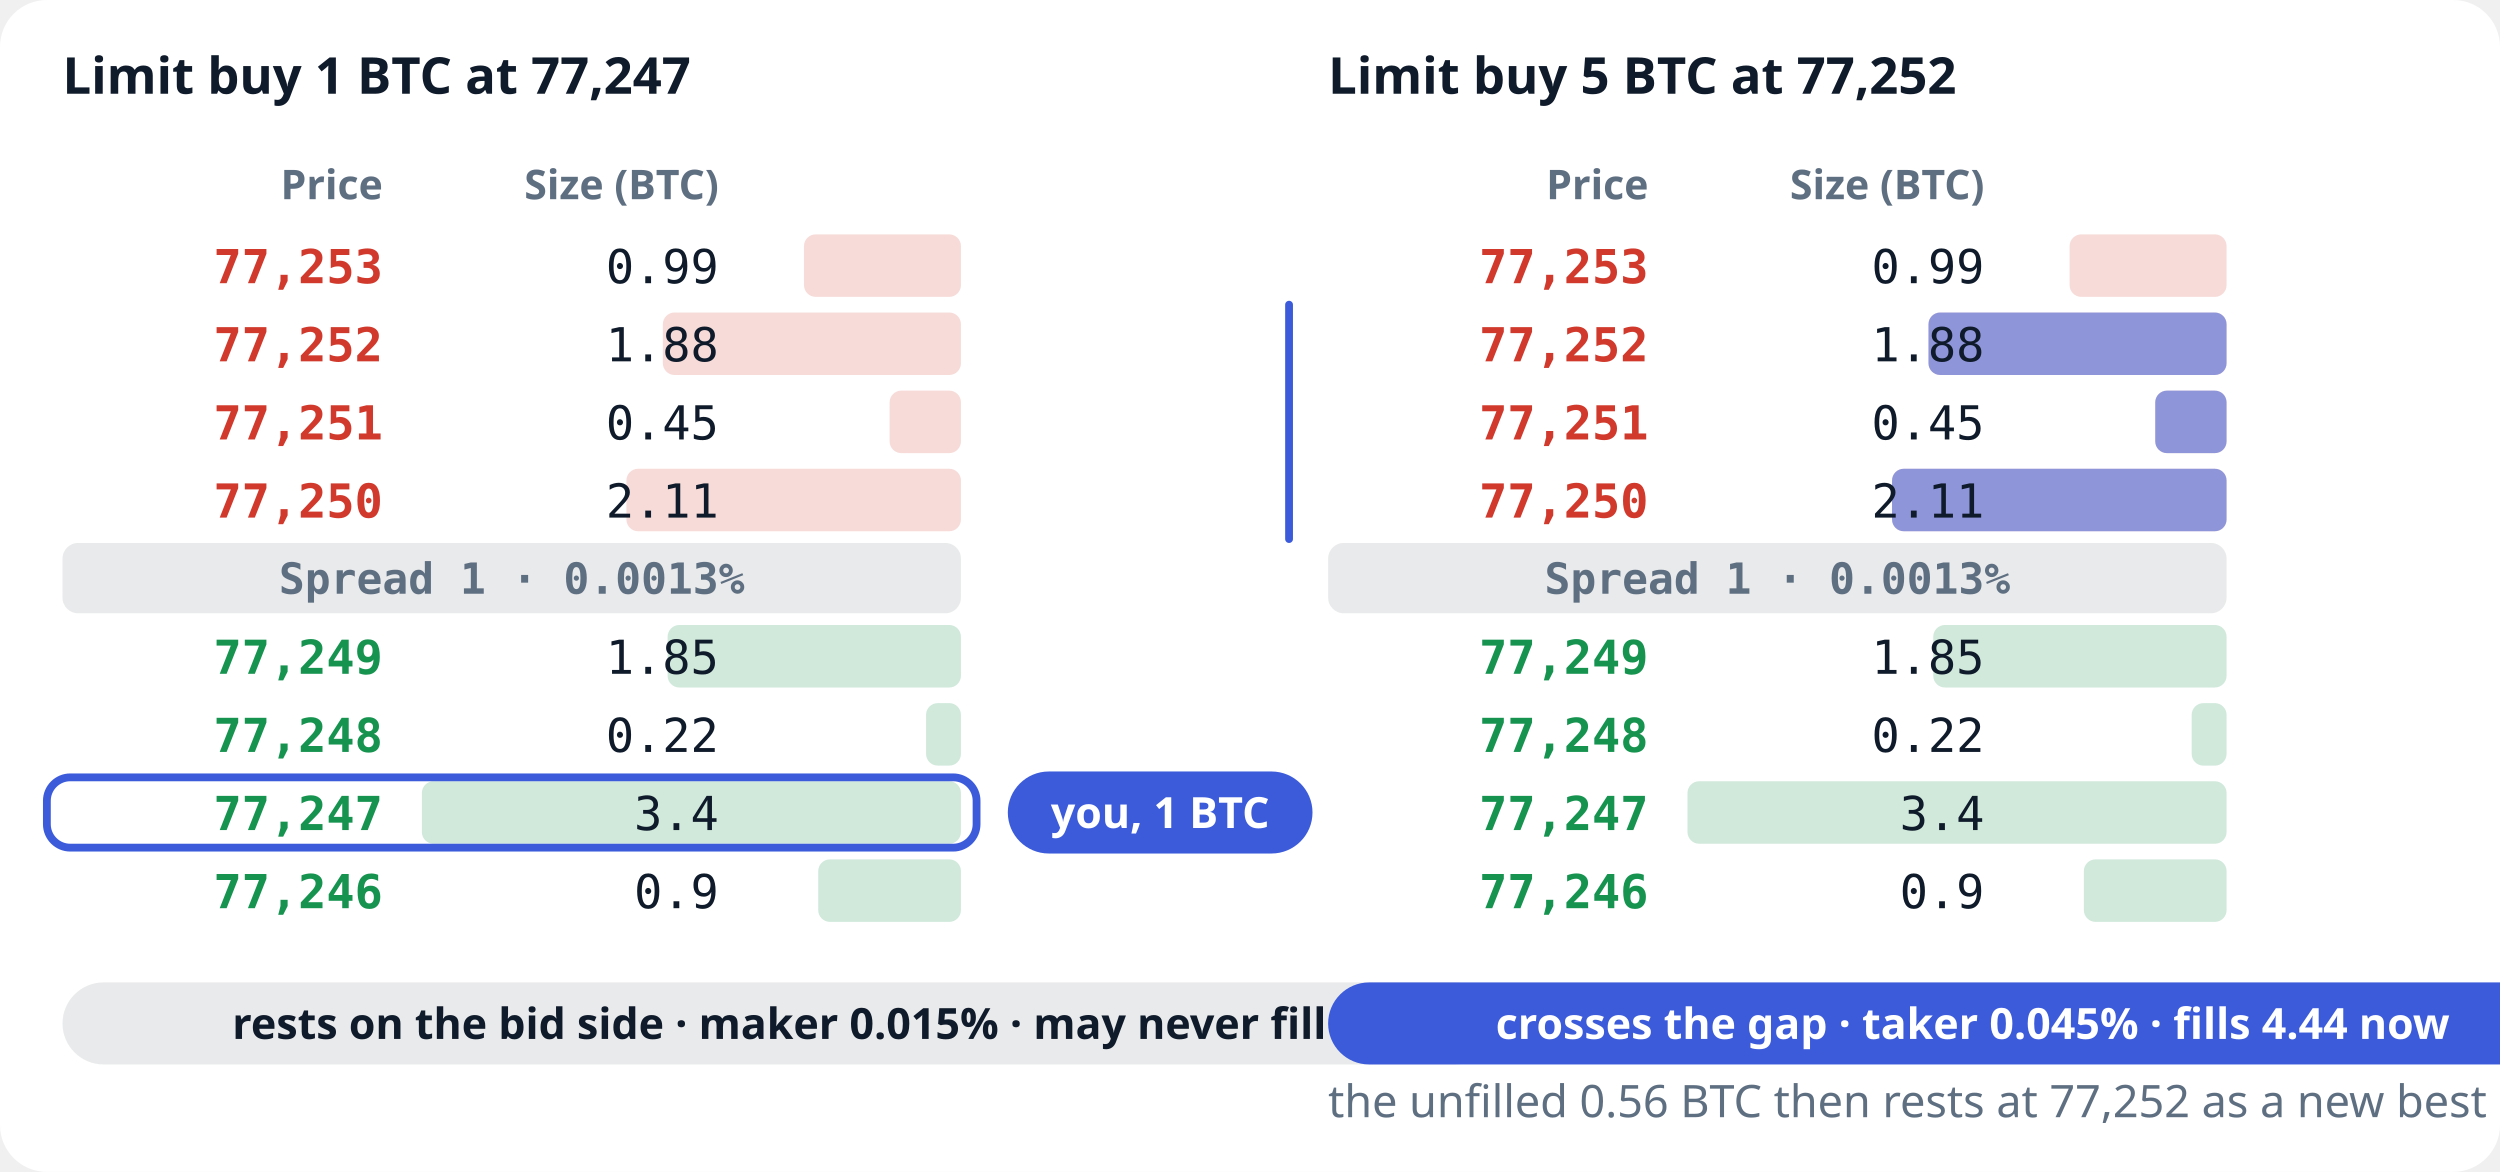
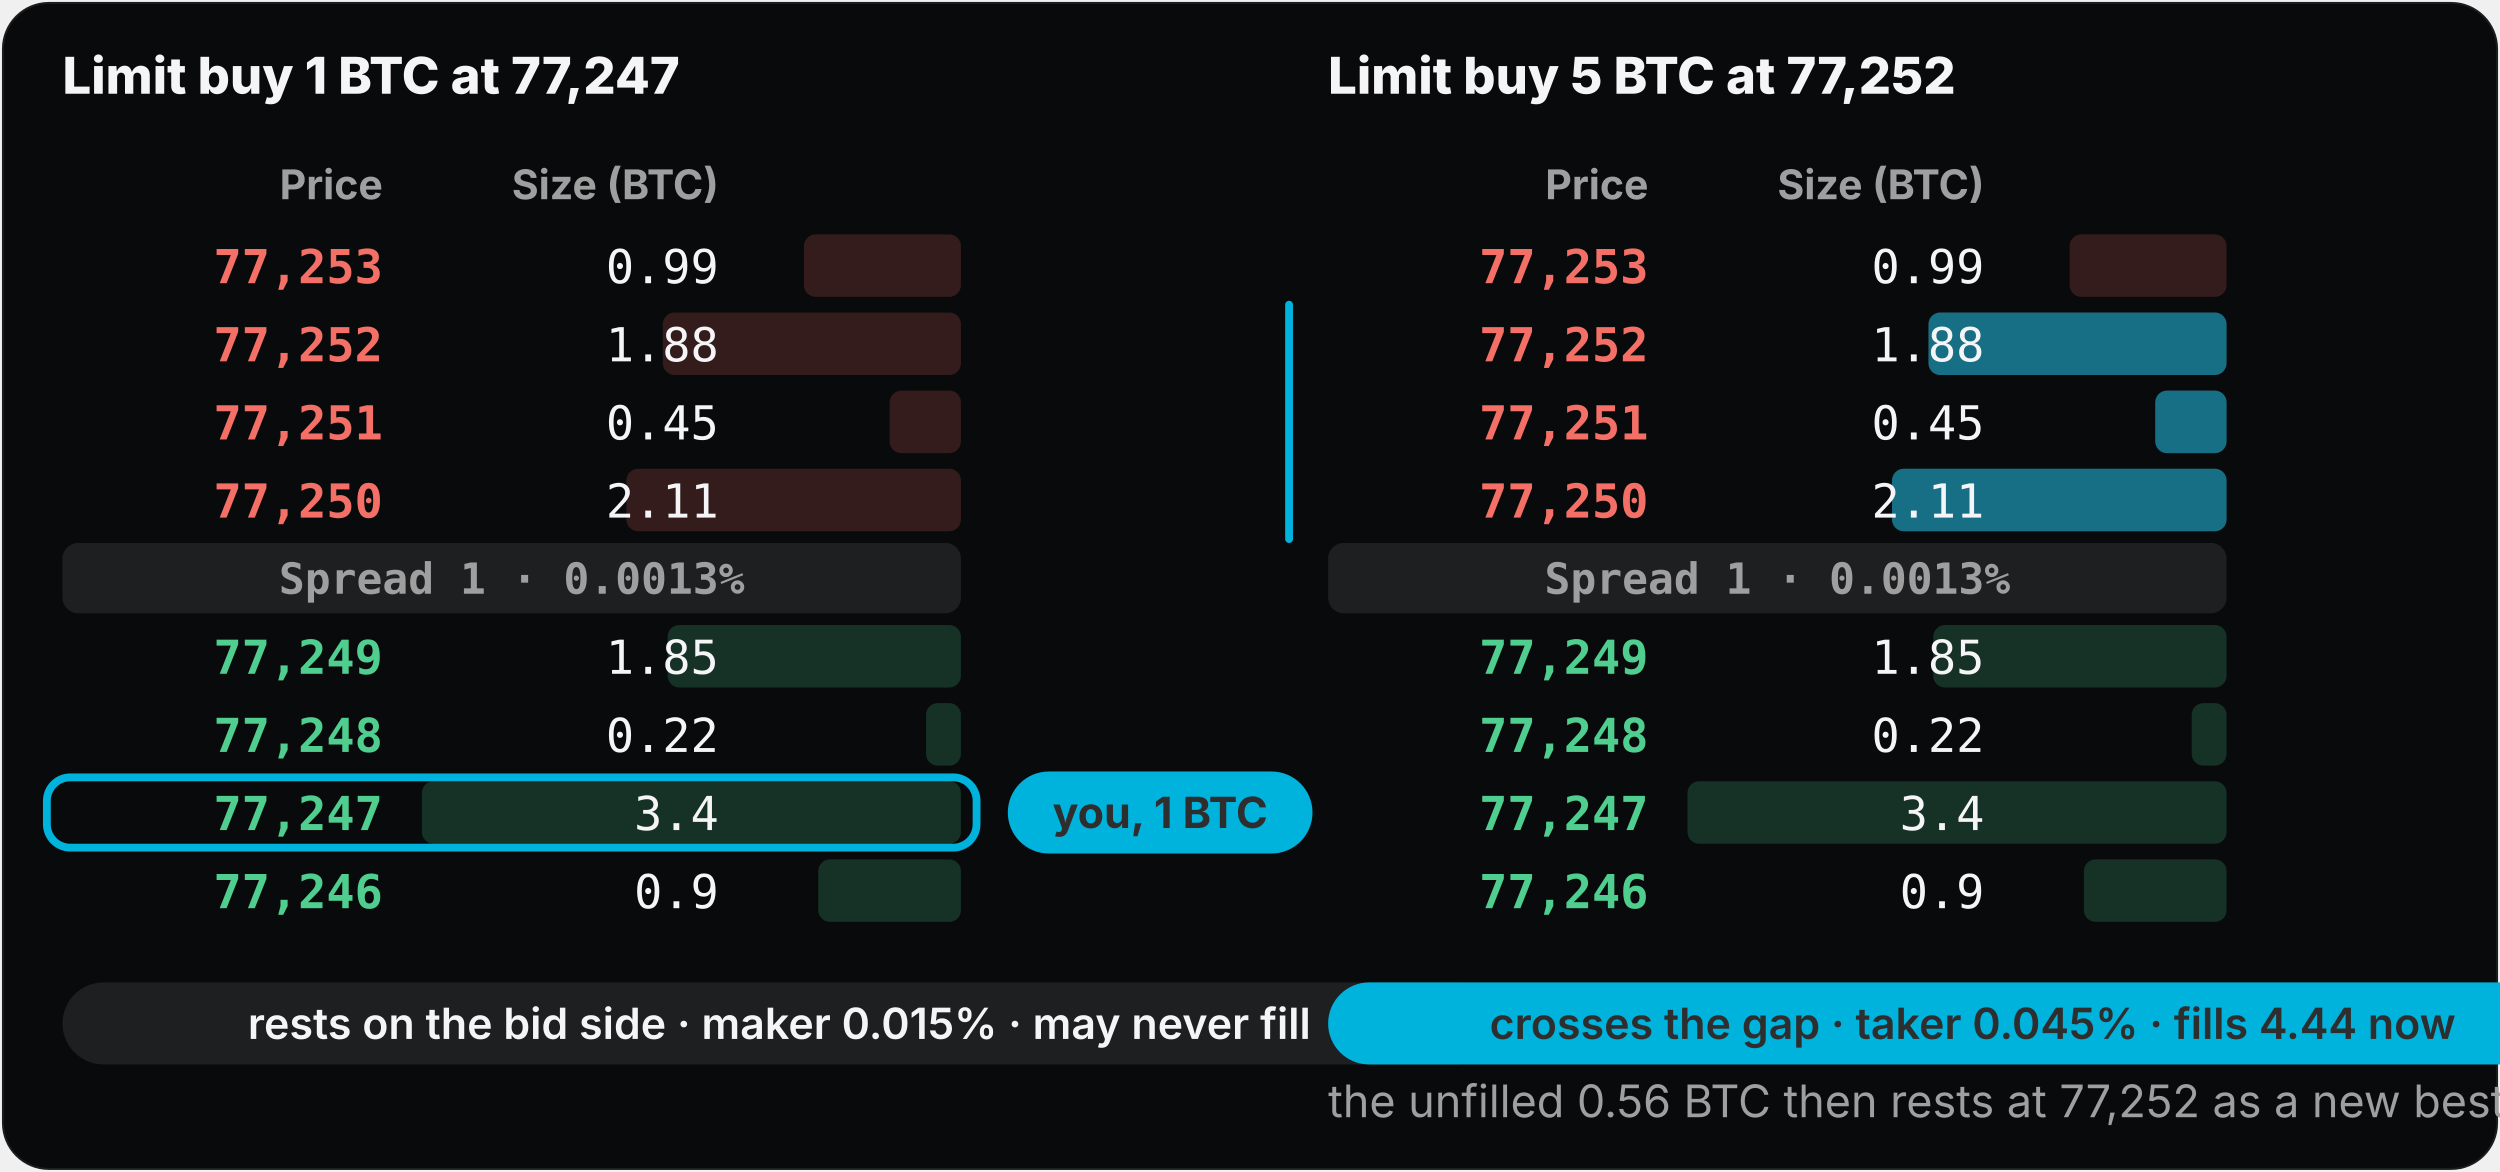
- <svg xmlns="http://www.w3.org/2000/svg" viewBox="0 0 640 300" role="img" aria-label="Two placements of the same limit buy: at 77,247 it rests among the bids as a maker; at 77,252 it crosses the spread and fills against three ask levels as a taker" style="font-family:Manrope, 'Segoe UI', system-ui, -apple-system, sans-serif;font-size:13px" data-w="640">
-   <rect x="0" y="0" width="640" height="300" rx="12" style="fill:#ffffff" />
+ <svg xmlns="http://www.w3.org/2000/svg" viewBox="0 0 640 300" role="img" aria-label="Two placements of the same limit buy: at 77,247 it rests among the bids as a maker; at 77,252 it crosses the spread and fills against three ask levels as a taker" style="font-family:Inter, 'Segoe UI', system-ui, -apple-system, sans-serif;font-size:13px" data-w="640">
+   <rect x="0.5" y="0.5" width="639" height="299" rx="12" style="fill:#090a0b;stroke:rgba(255,255,255,.08);stroke-width:1" />
  <defs>
    <marker id="fg5-ink" viewBox="0 0 10 10" refX="9" refY="5" markerWidth="7" markerHeight="7" orient="auto-start-reverse">
-       <path d="M0 0.5 L10 5 L0 9.5 z" style="fill:#0f1a2a" />
+       <path d="M0 0.5 L10 5 L0 9.5 z" style="fill:#f5f5f7" />
    </marker>
    <marker id="fg5-muted" viewBox="0 0 10 10" refX="9" refY="5" markerWidth="7" markerHeight="7" orient="auto-start-reverse">
-       <path d="M0 0.5 L10 5 L0 9.5 z" style="fill:#5f6f82" />
+       <path d="M0 0.5 L10 5 L0 9.5 z" style="fill:#9f9fa0" />
    </marker>
    <marker id="fg5-bid" viewBox="0 0 10 10" refX="9" refY="5" markerWidth="7" markerHeight="7" orient="auto-start-reverse">
-       <path d="M0 0.5 L10 5 L0 9.5 z" style="fill:#15934f" />
+       <path d="M0 0.5 L10 5 L0 9.5 z" style="fill:#4fce8f" />
    </marker>
    <marker id="fg5-ask" viewBox="0 0 10 10" refX="9" refY="5" markerWidth="7" markerHeight="7" orient="auto-start-reverse">
-       <path d="M0 0.5 L10 5 L0 9.5 z" style="fill:#d0392b" />
+       <path d="M0 0.5 L10 5 L0 9.5 z" style="fill:#f47067" />
    </marker>
    <marker id="fg5-you" viewBox="0 0 10 10" refX="9" refY="5" markerWidth="7" markerHeight="7" orient="auto-start-reverse">
-       <path d="M0 0.5 L10 5 L0 9.5 z" style="fill:#3b5bdb" />
+       <path d="M0 0.5 L10 5 L0 9.5 z" style="fill:#00b3dd" />
    </marker>
    <marker id="fg5-oracle" viewBox="0 0 10 10" refX="9" refY="5" markerWidth="7" markerHeight="7" orient="auto-start-reverse">
-       <path d="M0 0.5 L10 5 L0 9.5 z" style="fill:#c07a0c" />
+       <path d="M0 0.5 L10 5 L0 9.5 z" style="fill:#e3a63d" />
    </marker>
    <marker id="fg5-mint" viewBox="0 0 10 10" refX="9" refY="5" markerWidth="7" markerHeight="7" orient="auto-start-reverse">
-       <path d="M0 0.5 L10 5 L0 9.5 z" style="fill:#0e9a86" />
+       <path d="M0 0.5 L10 5 L0 9.5 z" style="fill:#ffffff" />
    </marker>
  </defs>
-   <text x="98" y="51" text-anchor="end" style="fill:#5f6f82;font-size:10.5px;font-weight:700">Price</text>
-   <text x="184" y="51" text-anchor="end" style="fill:#5f6f82;font-size:10.5px;font-weight:700">Size (BTC)</text>
-   <rect x="205.82" y="60" width="40.18" height="16" rx="3" style="fill:rgba(208,57,43,.18)" />
-   <text x="98" y="72.5" text-anchor="end" style="fill:#d0392b;font-family:'JetBrains Mono', Consolas, Menlo, monospace;font-size:12px;font-weight:600">77,253</text>
-   <text x="184" y="72.5" text-anchor="end" style="fill:#0f1a2a;font-family:'JetBrains Mono', Consolas, Menlo, monospace;font-size:12px">0.99</text>
-   <rect x="169.69" y="80" width="76.31" height="16" rx="3" style="fill:rgba(208,57,43,.18)" />
-   <text x="98" y="92.5" text-anchor="end" style="fill:#d0392b;font-family:'JetBrains Mono', Consolas, Menlo, monospace;font-size:12px;font-weight:600">77,252</text>
-   <text x="184" y="92.5" text-anchor="end" style="fill:#0f1a2a;font-family:'JetBrains Mono', Consolas, Menlo, monospace;font-size:12px">1.88</text>
-   <rect x="227.74" y="100" width="18.26" height="16" rx="3" style="fill:rgba(208,57,43,.18)" />
-   <text x="98" y="112.5" text-anchor="end" style="fill:#d0392b;font-family:'JetBrains Mono', Consolas, Menlo, monospace;font-size:12px;font-weight:600">77,251</text>
-   <text x="184" y="112.5" text-anchor="end" style="fill:#0f1a2a;font-family:'JetBrains Mono', Consolas, Menlo, monospace;font-size:12px">0.45</text>
-   <rect x="160.36" y="120" width="85.64" height="16" rx="3" style="fill:rgba(208,57,43,.18)" />
-   <text x="98" y="132.5" text-anchor="end" style="fill:#d0392b;font-family:'JetBrains Mono', Consolas, Menlo, monospace;font-size:12px;font-weight:600">77,250</text>
-   <text x="184" y="132.5" text-anchor="end" style="fill:#0f1a2a;font-family:'JetBrains Mono', Consolas, Menlo, monospace;font-size:12px">2.11</text>
-   <rect x="16" y="139" width="230" height="18" rx="4" style="fill:rgba(15,26,42,.09)" />
-   <text x="131" y="152" text-anchor="middle" style="fill:#5f6f82;font-family:'JetBrains Mono', Consolas, Menlo, monospace;font-size:11px;font-weight:600">Spread 1  ·  0.0013%</text>
-   <rect x="170.91" y="160" width="75.09" height="16" rx="3" style="fill:rgba(21,147,79,.20)" />
-   <text x="98" y="172.5" text-anchor="end" style="fill:#15934f;font-family:'JetBrains Mono', Consolas, Menlo, monospace;font-size:12px;font-weight:600">77,249</text>
-   <text x="184" y="172.5" text-anchor="end" style="fill:#0f1a2a;font-family:'JetBrains Mono', Consolas, Menlo, monospace;font-size:12px">1.85</text>
-   <rect x="237.07" y="180" width="8.93" height="16" rx="3" style="fill:rgba(21,147,79,.20)" />
-   <text x="98" y="192.5" text-anchor="end" style="fill:#15934f;font-family:'JetBrains Mono', Consolas, Menlo, monospace;font-size:12px;font-weight:600">77,248</text>
-   <text x="184" y="192.5" text-anchor="end" style="fill:#0f1a2a;font-family:'JetBrains Mono', Consolas, Menlo, monospace;font-size:12px">0.22</text>
-   <rect x="108" y="200" width="138" height="16" rx="3" style="fill:rgba(21,147,79,.20)" />
-   <text x="98" y="212.5" text-anchor="end" style="fill:#15934f;font-family:'JetBrains Mono', Consolas, Menlo, monospace;font-size:12px;font-weight:600">77,247</text>
-   <text x="184" y="212.5" text-anchor="end" style="fill:#0f1a2a;font-family:'JetBrains Mono', Consolas, Menlo, monospace;font-size:12px">3.4</text>
-   <rect x="209.47" y="220" width="36.53" height="16" rx="3" style="fill:rgba(21,147,79,.20)" />
-   <text x="98" y="232.5" text-anchor="end" style="fill:#15934f;font-family:'JetBrains Mono', Consolas, Menlo, monospace;font-size:12px;font-weight:600">77,246</text>
-   <text x="184" y="232.5" text-anchor="end" style="fill:#0f1a2a;font-family:'JetBrains Mono', Consolas, Menlo, monospace;font-size:12px">0.9</text>
-   <rect x="12" y="199" width="238" height="18" rx="6" style="fill:none;stroke:#3b5bdb;stroke-width:2" />
-   <rect x="258" y="197.5" width="78" height="21" rx="10.5" style="fill:#3b5bdb" />
-   <text x="297" y="211.96" text-anchor="middle" style="fill:#ffffff;font-size:11px;font-weight:700">you, 1 BTC</text>
-   <text x="422" y="51" text-anchor="end" style="fill:#5f6f82;font-size:10.5px;font-weight:700">Price</text>
-   <text x="508" y="51" text-anchor="end" style="fill:#5f6f82;font-size:10.5px;font-weight:700">Size (BTC)</text>
-   <rect x="529.82" y="60" width="40.18" height="16" rx="3" style="fill:rgba(208,57,43,.18)" />
-   <text x="422" y="72.5" text-anchor="end" style="fill:#d0392b;font-family:'JetBrains Mono', Consolas, Menlo, monospace;font-size:12px;font-weight:600">77,253</text>
-   <text x="508" y="72.5" text-anchor="end" style="fill:#0f1a2a;font-family:'JetBrains Mono', Consolas, Menlo, monospace;font-size:12px">0.99</text>
-   <rect x="493.69" y="80" width="76.31" height="16" rx="3" style="fill:rgba(208,57,43,.18)" />
-   <rect x="493.69" y="80" width="76.31" height="16" rx="3" style="fill:#3b5bdb;opacity:0.55" />
-   <text x="422" y="92.5" text-anchor="end" style="fill:#d0392b;font-family:'JetBrains Mono', Consolas, Menlo, monospace;font-size:12px;font-weight:600">77,252</text>
-   <text x="508" y="92.5" text-anchor="end" style="fill:#0f1a2a;font-family:'JetBrains Mono', Consolas, Menlo, monospace;font-size:12px">1.88</text>
-   <rect x="551.74" y="100" width="18.26" height="16" rx="3" style="fill:rgba(208,57,43,.18)" />
-   <rect x="551.74" y="100" width="18.26" height="16" rx="3" style="fill:#3b5bdb;opacity:0.55" />
-   <text x="422" y="112.5" text-anchor="end" style="fill:#d0392b;font-family:'JetBrains Mono', Consolas, Menlo, monospace;font-size:12px;font-weight:600">77,251</text>
-   <text x="508" y="112.5" text-anchor="end" style="fill:#0f1a2a;font-family:'JetBrains Mono', Consolas, Menlo, monospace;font-size:12px">0.45</text>
-   <rect x="484.36" y="120" width="85.64" height="16" rx="3" style="fill:rgba(208,57,43,.18)" />
-   <rect x="484.36" y="120" width="85.64" height="16" rx="3" style="fill:#3b5bdb;opacity:0.55" />
-   <text x="422" y="132.5" text-anchor="end" style="fill:#d0392b;font-family:'JetBrains Mono', Consolas, Menlo, monospace;font-size:12px;font-weight:600">77,250</text>
-   <text x="508" y="132.5" text-anchor="end" style="fill:#0f1a2a;font-family:'JetBrains Mono', Consolas, Menlo, monospace;font-size:12px">2.11</text>
-   <rect x="340" y="139" width="230" height="18" rx="4" style="fill:rgba(15,26,42,.09)" />
-   <text x="455" y="152" text-anchor="middle" style="fill:#5f6f82;font-family:'JetBrains Mono', Consolas, Menlo, monospace;font-size:11px;font-weight:600">Spread 1  ·  0.0013%</text>
-   <rect x="494.91" y="160" width="75.09" height="16" rx="3" style="fill:rgba(21,147,79,.20)" />
-   <text x="422" y="172.5" text-anchor="end" style="fill:#15934f;font-family:'JetBrains Mono', Consolas, Menlo, monospace;font-size:12px;font-weight:600">77,249</text>
-   <text x="508" y="172.5" text-anchor="end" style="fill:#0f1a2a;font-family:'JetBrains Mono', Consolas, Menlo, monospace;font-size:12px">1.85</text>
-   <rect x="561.07" y="180" width="8.93" height="16" rx="3" style="fill:rgba(21,147,79,.20)" />
-   <text x="422" y="192.5" text-anchor="end" style="fill:#15934f;font-family:'JetBrains Mono', Consolas, Menlo, monospace;font-size:12px;font-weight:600">77,248</text>
-   <text x="508" y="192.5" text-anchor="end" style="fill:#0f1a2a;font-family:'JetBrains Mono', Consolas, Menlo, monospace;font-size:12px">0.22</text>
-   <rect x="432" y="200" width="138" height="16" rx="3" style="fill:rgba(21,147,79,.20)" />
-   <text x="422" y="212.5" text-anchor="end" style="fill:#15934f;font-family:'JetBrains Mono', Consolas, Menlo, monospace;font-size:12px;font-weight:600">77,247</text>
-   <text x="508" y="212.5" text-anchor="end" style="fill:#0f1a2a;font-family:'JetBrains Mono', Consolas, Menlo, monospace;font-size:12px">3.4</text>
-   <rect x="533.47" y="220" width="36.53" height="16" rx="3" style="fill:rgba(21,147,79,.20)" />
-   <text x="422" y="232.5" text-anchor="end" style="fill:#15934f;font-family:'JetBrains Mono', Consolas, Menlo, monospace;font-size:12px;font-weight:600">77,246</text>
-   <text x="508" y="232.5" text-anchor="end" style="fill:#0f1a2a;font-family:'JetBrains Mono', Consolas, Menlo, monospace;font-size:12px">0.9</text>
-   <text x="16" y="24" style="fill:#0f1a2a;font-size:13px;font-weight:800">Limit buy 1 BTC at 77,247</text>
-   <text x="340" y="24" style="fill:#0f1a2a;font-size:13px;font-weight:800">Limit buy 5 BTC at 77,252</text>
-   <rect x="16" y="251.5" width="367" height="21" rx="10.5" style="fill:rgba(15,26,42,.09)" />
-   <text x="199.5" y="265.96" text-anchor="middle" style="fill:#0f1a2a;font-size:11px;font-weight:600">rests on the bid side  ·  maker 0.015%  ·  may never fill</text>
-   <rect x="340" y="251.5" width="330" height="21" rx="10.5" style="fill:#3b5bdb" />
-   <text x="505" y="265.96" text-anchor="middle" style="fill:#ffffff;font-size:11px;font-weight:600">crosses the gap  ·  taker 0.045%  ·  fills 4.44 now</text>
-   <text x="340" y="286" style="fill:#5f6f82;font-size:11.5px">the unfilled 0.56 BTC then rests at 77,252 as a new best bid</text>
-   <line x1="330" y1="78" x2="330" y2="138" style="stroke:#3b5bdb;stroke-width:2;stroke-linecap:round" />
+   <text x="98" y="51" text-anchor="end" style="fill:#9f9fa0;font-size:10.5px;font-weight:700">Price</text>
+   <text x="184" y="51" text-anchor="end" style="fill:#9f9fa0;font-size:10.5px;font-weight:700">Size (BTC)</text>
+   <rect x="205.82" y="60" width="40.18" height="16" rx="3" style="fill:rgba(244,112,103,.18)" />
+   <text x="98" y="72.5" text-anchor="end" style="fill:#f47067;font-family:'Roboto Mono', Consolas, Menlo, monospace;font-size:12px;font-weight:600">77,253</text>
+   <text x="184" y="72.5" text-anchor="end" style="fill:#f5f5f7;font-family:'Roboto Mono', Consolas, Menlo, monospace;font-size:12px">0.99</text>
+   <rect x="169.69" y="80" width="76.31" height="16" rx="3" style="fill:rgba(244,112,103,.18)" />
+   <text x="98" y="92.5" text-anchor="end" style="fill:#f47067;font-family:'Roboto Mono', Consolas, Menlo, monospace;font-size:12px;font-weight:600">77,252</text>
+   <text x="184" y="92.5" text-anchor="end" style="fill:#f5f5f7;font-family:'Roboto Mono', Consolas, Menlo, monospace;font-size:12px">1.88</text>
+   <rect x="227.74" y="100" width="18.26" height="16" rx="3" style="fill:rgba(244,112,103,.18)" />
+   <text x="98" y="112.5" text-anchor="end" style="fill:#f47067;font-family:'Roboto Mono', Consolas, Menlo, monospace;font-size:12px;font-weight:600">77,251</text>
+   <text x="184" y="112.5" text-anchor="end" style="fill:#f5f5f7;font-family:'Roboto Mono', Consolas, Menlo, monospace;font-size:12px">0.45</text>
+   <rect x="160.36" y="120" width="85.64" height="16" rx="3" style="fill:rgba(244,112,103,.18)" />
+   <text x="98" y="132.5" text-anchor="end" style="fill:#f47067;font-family:'Roboto Mono', Consolas, Menlo, monospace;font-size:12px;font-weight:600">77,250</text>
+   <text x="184" y="132.5" text-anchor="end" style="fill:#f5f5f7;font-family:'Roboto Mono', Consolas, Menlo, monospace;font-size:12px">2.11</text>
+   <rect x="16" y="139" width="230" height="18" rx="4" style="fill:rgba(245,245,247,.09)" />
+   <text x="131" y="152" text-anchor="middle" style="fill:#9f9fa0;font-family:'Roboto Mono', Consolas, Menlo, monospace;font-size:11px;font-weight:600">Spread 1  ·  0.0013%</text>
+   <rect x="170.91" y="160" width="75.09" height="16" rx="3" style="fill:rgba(79,206,143,.20)" />
+   <text x="98" y="172.5" text-anchor="end" style="fill:#4fce8f;font-family:'Roboto Mono', Consolas, Menlo, monospace;font-size:12px;font-weight:600">77,249</text>
+   <text x="184" y="172.5" text-anchor="end" style="fill:#f5f5f7;font-family:'Roboto Mono', Consolas, Menlo, monospace;font-size:12px">1.85</text>
+   <rect x="237.07" y="180" width="8.93" height="16" rx="3" style="fill:rgba(79,206,143,.20)" />
+   <text x="98" y="192.5" text-anchor="end" style="fill:#4fce8f;font-family:'Roboto Mono', Consolas, Menlo, monospace;font-size:12px;font-weight:600">77,248</text>
+   <text x="184" y="192.5" text-anchor="end" style="fill:#f5f5f7;font-family:'Roboto Mono', Consolas, Menlo, monospace;font-size:12px">0.22</text>
+   <rect x="108" y="200" width="138" height="16" rx="3" style="fill:rgba(79,206,143,.20)" />
+   <text x="98" y="212.5" text-anchor="end" style="fill:#4fce8f;font-family:'Roboto Mono', Consolas, Menlo, monospace;font-size:12px;font-weight:600">77,247</text>
+   <text x="184" y="212.5" text-anchor="end" style="fill:#f5f5f7;font-family:'Roboto Mono', Consolas, Menlo, monospace;font-size:12px">3.4</text>
+   <rect x="209.47" y="220" width="36.53" height="16" rx="3" style="fill:rgba(79,206,143,.20)" />
+   <text x="98" y="232.5" text-anchor="end" style="fill:#4fce8f;font-family:'Roboto Mono', Consolas, Menlo, monospace;font-size:12px;font-weight:600">77,246</text>
+   <text x="184" y="232.5" text-anchor="end" style="fill:#f5f5f7;font-family:'Roboto Mono', Consolas, Menlo, monospace;font-size:12px">0.9</text>
+   <rect x="12" y="199" width="238" height="18" rx="6" style="fill:none;stroke:#00b3dd;stroke-width:2" />
+   <rect x="258" y="197.5" width="78" height="21" rx="10.5" style="fill:#00b3dd" />
+   <text x="297" y="211.96" text-anchor="middle" style="fill:#2e2e2e;font-size:11px;font-weight:700">you, 1 BTC</text>
+   <text x="422" y="51" text-anchor="end" style="fill:#9f9fa0;font-size:10.5px;font-weight:700">Price</text>
+   <text x="508" y="51" text-anchor="end" style="fill:#9f9fa0;font-size:10.5px;font-weight:700">Size (BTC)</text>
+   <rect x="529.82" y="60" width="40.18" height="16" rx="3" style="fill:rgba(244,112,103,.18)" />
+   <text x="422" y="72.5" text-anchor="end" style="fill:#f47067;font-family:'Roboto Mono', Consolas, Menlo, monospace;font-size:12px;font-weight:600">77,253</text>
+   <text x="508" y="72.5" text-anchor="end" style="fill:#f5f5f7;font-family:'Roboto Mono', Consolas, Menlo, monospace;font-size:12px">0.99</text>
+   <rect x="493.69" y="80" width="76.31" height="16" rx="3" style="fill:rgba(244,112,103,.18)" />
+   <rect x="493.69" y="80" width="76.31" height="16" rx="3" style="fill:#00b3dd;opacity:0.55" />
+   <text x="422" y="92.5" text-anchor="end" style="fill:#f47067;font-family:'Roboto Mono', Consolas, Menlo, monospace;font-size:12px;font-weight:600">77,252</text>
+   <text x="508" y="92.5" text-anchor="end" style="fill:#f5f5f7;font-family:'Roboto Mono', Consolas, Menlo, monospace;font-size:12px">1.88</text>
+   <rect x="551.74" y="100" width="18.26" height="16" rx="3" style="fill:rgba(244,112,103,.18)" />
+   <rect x="551.74" y="100" width="18.26" height="16" rx="3" style="fill:#00b3dd;opacity:0.55" />
+   <text x="422" y="112.5" text-anchor="end" style="fill:#f47067;font-family:'Roboto Mono', Consolas, Menlo, monospace;font-size:12px;font-weight:600">77,251</text>
+   <text x="508" y="112.5" text-anchor="end" style="fill:#f5f5f7;font-family:'Roboto Mono', Consolas, Menlo, monospace;font-size:12px">0.45</text>
+   <rect x="484.36" y="120" width="85.64" height="16" rx="3" style="fill:rgba(244,112,103,.18)" />
+   <rect x="484.36" y="120" width="85.64" height="16" rx="3" style="fill:#00b3dd;opacity:0.55" />
+   <text x="422" y="132.5" text-anchor="end" style="fill:#f47067;font-family:'Roboto Mono', Consolas, Menlo, monospace;font-size:12px;font-weight:600">77,250</text>
+   <text x="508" y="132.5" text-anchor="end" style="fill:#f5f5f7;font-family:'Roboto Mono', Consolas, Menlo, monospace;font-size:12px">2.11</text>
+   <rect x="340" y="139" width="230" height="18" rx="4" style="fill:rgba(245,245,247,.09)" />
+   <text x="455" y="152" text-anchor="middle" style="fill:#9f9fa0;font-family:'Roboto Mono', Consolas, Menlo, monospace;font-size:11px;font-weight:600">Spread 1  ·  0.0013%</text>
+   <rect x="494.91" y="160" width="75.09" height="16" rx="3" style="fill:rgba(79,206,143,.20)" />
+   <text x="422" y="172.5" text-anchor="end" style="fill:#4fce8f;font-family:'Roboto Mono', Consolas, Menlo, monospace;font-size:12px;font-weight:600">77,249</text>
+   <text x="508" y="172.5" text-anchor="end" style="fill:#f5f5f7;font-family:'Roboto Mono', Consolas, Menlo, monospace;font-size:12px">1.85</text>
+   <rect x="561.07" y="180" width="8.93" height="16" rx="3" style="fill:rgba(79,206,143,.20)" />
+   <text x="422" y="192.5" text-anchor="end" style="fill:#4fce8f;font-family:'Roboto Mono', Consolas, Menlo, monospace;font-size:12px;font-weight:600">77,248</text>
+   <text x="508" y="192.5" text-anchor="end" style="fill:#f5f5f7;font-family:'Roboto Mono', Consolas, Menlo, monospace;font-size:12px">0.22</text>
+   <rect x="432" y="200" width="138" height="16" rx="3" style="fill:rgba(79,206,143,.20)" />
+   <text x="422" y="212.5" text-anchor="end" style="fill:#4fce8f;font-family:'Roboto Mono', Consolas, Menlo, monospace;font-size:12px;font-weight:600">77,247</text>
+   <text x="508" y="212.5" text-anchor="end" style="fill:#f5f5f7;font-family:'Roboto Mono', Consolas, Menlo, monospace;font-size:12px">3.4</text>
+   <rect x="533.47" y="220" width="36.53" height="16" rx="3" style="fill:rgba(79,206,143,.20)" />
+   <text x="422" y="232.5" text-anchor="end" style="fill:#4fce8f;font-family:'Roboto Mono', Consolas, Menlo, monospace;font-size:12px;font-weight:600">77,246</text>
+   <text x="508" y="232.5" text-anchor="end" style="fill:#f5f5f7;font-family:'Roboto Mono', Consolas, Menlo, monospace;font-size:12px">0.9</text>
+   <text x="16" y="24" style="fill:#f5f5f7;font-size:13px;font-weight:800">Limit buy 1 BTC at 77,247</text>
+   <text x="340" y="24" style="fill:#f5f5f7;font-size:13px;font-weight:800">Limit buy 5 BTC at 77,252</text>
+   <rect x="16" y="251.5" width="367" height="21" rx="10.5" style="fill:rgba(245,245,247,.09)" />
+   <text x="199.5" y="265.96" text-anchor="middle" style="fill:#f5f5f7;font-size:11px;font-weight:600">rests on the bid side  ·  maker 0.015%  ·  may never fill</text>
+   <rect x="340" y="251.5" width="330" height="21" rx="10.5" style="fill:#00b3dd" />
+   <text x="505" y="265.96" text-anchor="middle" style="fill:#2e2e2e;font-size:11px;font-weight:600">crosses the gap  ·  taker 0.045%  ·  fills 4.44 now</text>
+   <text x="340" y="286" style="fill:#9f9fa0;font-size:11.5px">the unfilled 0.56 BTC then rests at 77,252 as a new best bid</text>
+   <line x1="330" y1="78" x2="330" y2="138" style="stroke:#00b3dd;stroke-width:2;stroke-linecap:round" />
</svg>
